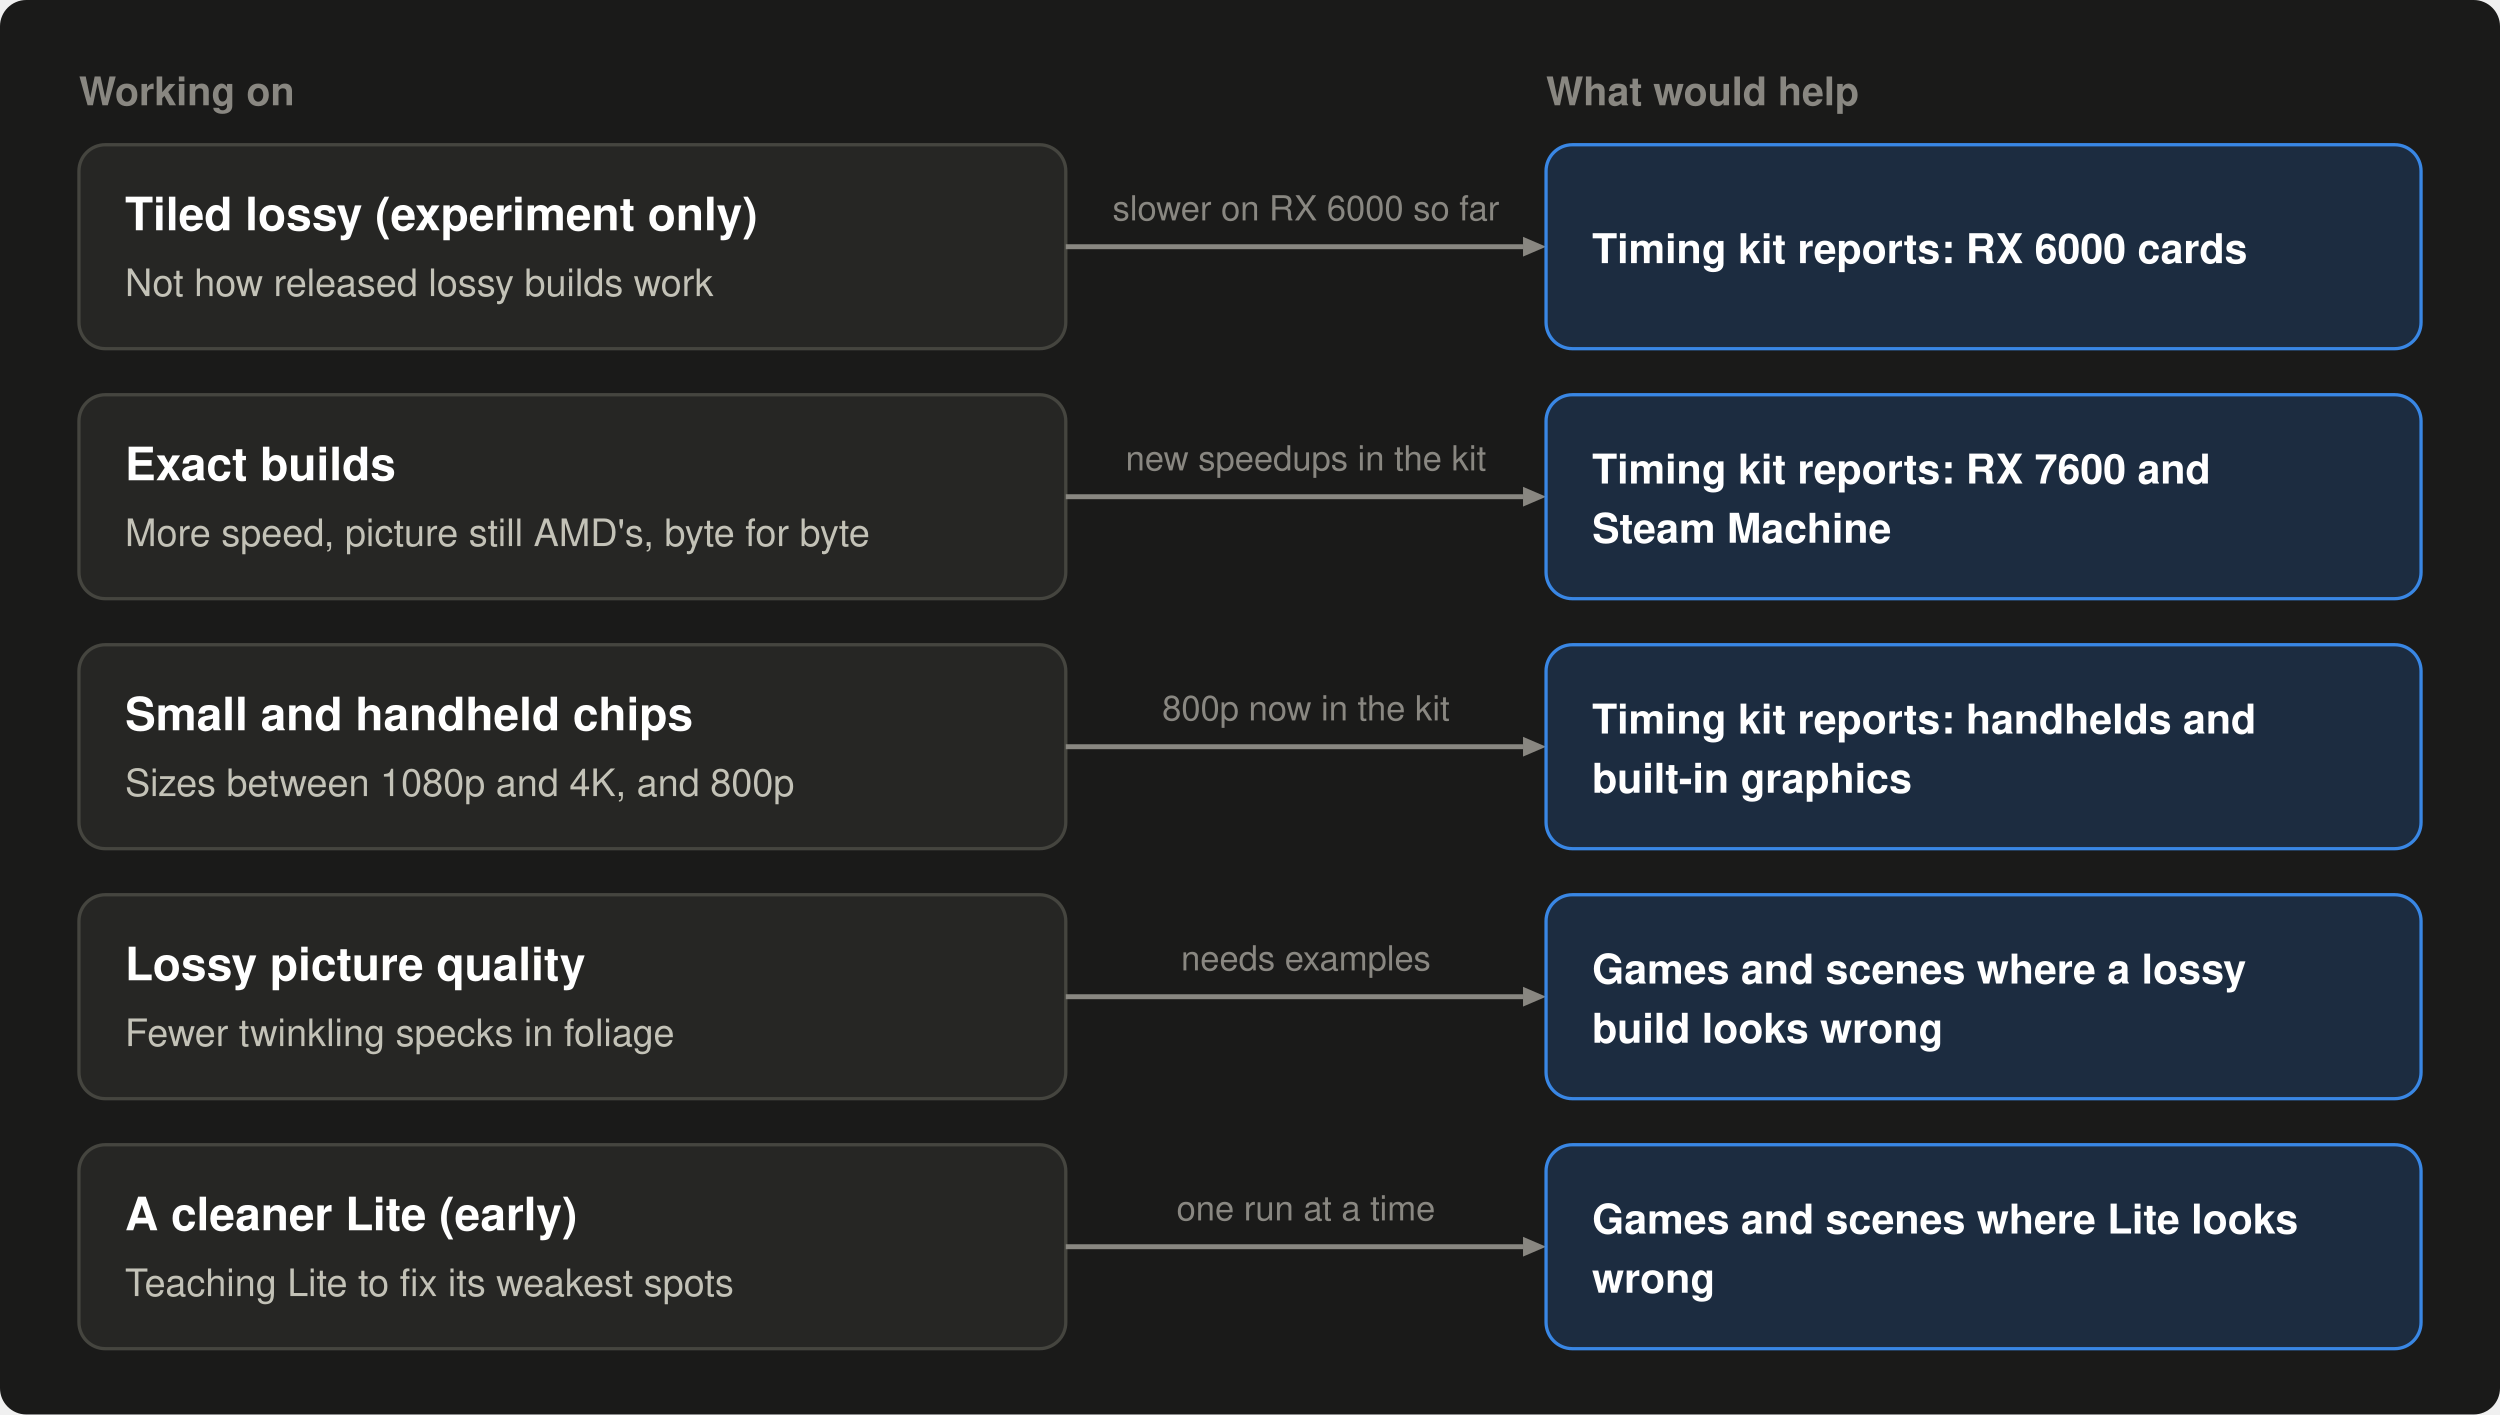
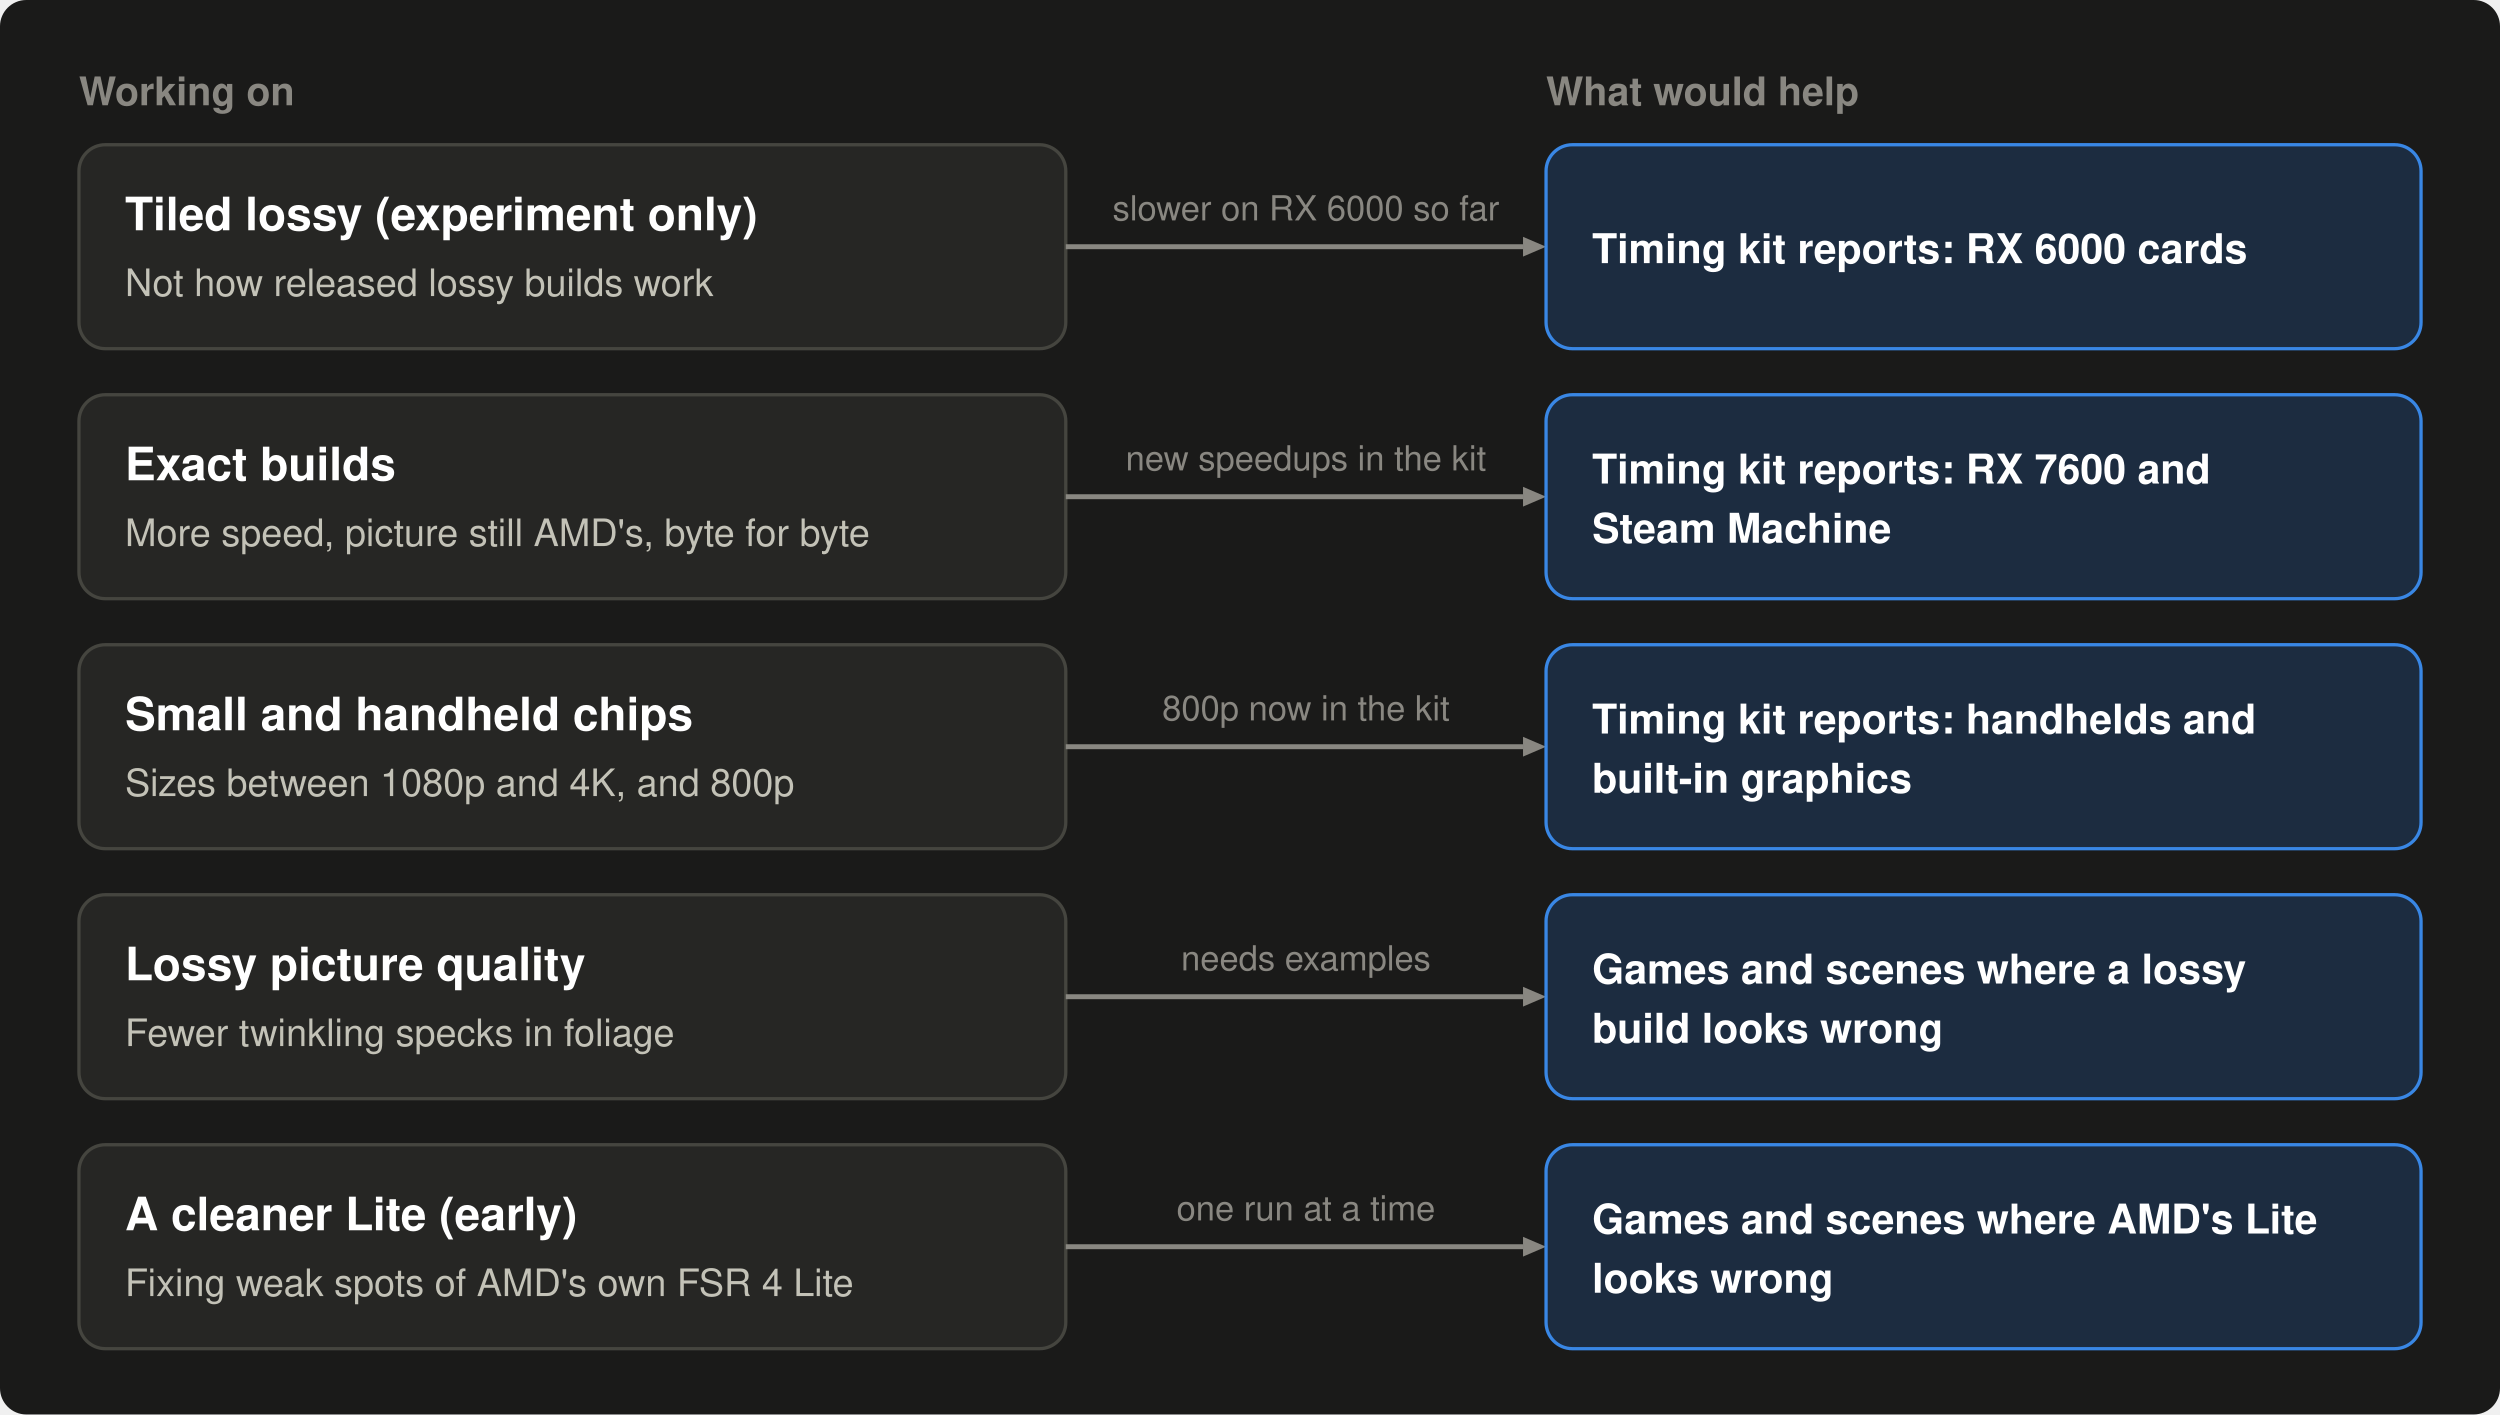
- <svg xmlns="http://www.w3.org/2000/svg" width="760" height="430" viewBox="0 0 760 430" role="img" aria-label="Five parts being worked on, each with what would help: Tiled lossy (experiment only): Timing kit reports: RX 6000 cards; Exact builds: Timing kit reports: RX 7600 and Steam Machine; Small and handheld chips: Timing kit reports: handhelds and built-in graphics; Lossy picture quality: Games and scenes where a lossy build looks wrong; A cleaner Lite (early): Games and scenes where Lite looks wrong">
+ <svg xmlns="http://www.w3.org/2000/svg" width="760" height="430" viewBox="0 0 760 430" role="img" aria-label="Five parts being worked on, each with what would help: Tiled lossy (experiment only): Timing kit reports: RX 6000 cards; Exact builds: Timing kit reports: RX 7600 and Steam Machine; Small and handheld chips: Timing kit reports: handhelds and built-in graphics; Lossy picture quality: Games and scenes where a lossy build looks wrong; A cleaner Lite (early): Games and scenes where AMD's Lite looks wrong">
  <rect width="760" height="430" rx="8" fill="#1a1a19" />
  <text x="24" y="32" font-family="-apple-system, 'Segoe UI', Helvetica, Arial, sans-serif" font-size="12" font-weight="600" text-anchor="start" fill="#898781">Working on</text>
  <text x="470" y="32" font-family="-apple-system, 'Segoe UI', Helvetica, Arial, sans-serif" font-size="12" font-weight="600" text-anchor="start" fill="#898781">What would help</text>
  <rect x="24" y="44" width="300" height="62" rx="8" fill="#262624" stroke="#45453f" />
  <text x="38" y="70" font-family="-apple-system, 'Segoe UI', Helvetica, Arial, sans-serif" font-size="14" font-weight="600" text-anchor="start" fill="#ffffff">Tiled lossy (experiment only)</text>
  <text x="38" y="90" font-family="-apple-system, 'Segoe UI', Helvetica, Arial, sans-serif" font-size="11.5" text-anchor="start" fill="#c3c2b7">Not how released lossy builds work</text>
  <line x1="324" y1="75" x2="463" y2="75" stroke="#898781" stroke-width="1.5" />
  <polygon points="470,75 463,72 463,78" fill="#898781" />
  <text x="397" y="67" font-family="-apple-system, 'Segoe UI', Helvetica, Arial, sans-serif" font-size="10.5" text-anchor="middle" fill="#898781">slower on RX 6000 so far</text>
  <rect x="470" y="44" width="266" height="62" rx="8" fill="#1c2c40" stroke="#3987e5" />
  <text x="484" y="80" font-family="-apple-system, 'Segoe UI', Helvetica, Arial, sans-serif" font-size="12.5" font-weight="600" text-anchor="start" fill="#ffffff">Timing kit reports: RX 6000 cards</text>
  <rect x="24" y="120" width="300" height="62" rx="8" fill="#262624" stroke="#45453f" />
  <text x="38" y="146" font-family="-apple-system, 'Segoe UI', Helvetica, Arial, sans-serif" font-size="14" font-weight="600" text-anchor="start" fill="#ffffff">Exact builds</text>
  <text x="38" y="166" font-family="-apple-system, 'Segoe UI', Helvetica, Arial, sans-serif" font-size="11.5" text-anchor="start" fill="#c3c2b7">More speed, picture still AMD's, byte for byte</text>
  <line x1="324" y1="151" x2="463" y2="151" stroke="#898781" stroke-width="1.5" />
  <polygon points="470,151 463,148 463,154" fill="#898781" />
  <text x="397" y="143" font-family="-apple-system, 'Segoe UI', Helvetica, Arial, sans-serif" font-size="10.5" text-anchor="middle" fill="#898781">new speedups in the kit</text>
  <rect x="470" y="120" width="266" height="62" rx="8" fill="#1c2c40" stroke="#3987e5" />
  <text x="484" y="147" font-family="-apple-system, 'Segoe UI', Helvetica, Arial, sans-serif" font-size="12.5" font-weight="600" text-anchor="start" fill="#ffffff">Timing kit reports: RX 7600 and</text>
  <text x="484" y="165" font-family="-apple-system, 'Segoe UI', Helvetica, Arial, sans-serif" font-size="12.5" font-weight="600" text-anchor="start" fill="#ffffff">Steam Machine</text>
  <rect x="24" y="196" width="300" height="62" rx="8" fill="#262624" stroke="#45453f" />
  <text x="38" y="222" font-family="-apple-system, 'Segoe UI', Helvetica, Arial, sans-serif" font-size="14" font-weight="600" text-anchor="start" fill="#ffffff">Small and handheld chips</text>
  <text x="38" y="242" font-family="-apple-system, 'Segoe UI', Helvetica, Arial, sans-serif" font-size="11.5" text-anchor="start" fill="#c3c2b7">Sizes between 1080p and 4K, and 800p</text>
  <line x1="324" y1="227" x2="463" y2="227" stroke="#898781" stroke-width="1.5" />
  <polygon points="470,227 463,224 463,230" fill="#898781" />
  <text x="397" y="219" font-family="-apple-system, 'Segoe UI', Helvetica, Arial, sans-serif" font-size="10.5" text-anchor="middle" fill="#898781">800p now in the kit</text>
  <rect x="470" y="196" width="266" height="62" rx="8" fill="#1c2c40" stroke="#3987e5" />
  <text x="484" y="223" font-family="-apple-system, 'Segoe UI', Helvetica, Arial, sans-serif" font-size="12.5" font-weight="600" text-anchor="start" fill="#ffffff">Timing kit reports: handhelds and</text>
  <text x="484" y="241" font-family="-apple-system, 'Segoe UI', Helvetica, Arial, sans-serif" font-size="12.5" font-weight="600" text-anchor="start" fill="#ffffff">built-in graphics</text>
  <rect x="24" y="272" width="300" height="62" rx="8" fill="#262624" stroke="#45453f" />
  <text x="38" y="298" font-family="-apple-system, 'Segoe UI', Helvetica, Arial, sans-serif" font-size="14" font-weight="600" text-anchor="start" fill="#ffffff">Lossy picture quality</text>
  <text x="38" y="318" font-family="-apple-system, 'Segoe UI', Helvetica, Arial, sans-serif" font-size="11.5" text-anchor="start" fill="#c3c2b7">Fewer twinkling specks in foliage</text>
  <line x1="324" y1="303" x2="463" y2="303" stroke="#898781" stroke-width="1.5" />
  <polygon points="470,303 463,300 463,306" fill="#898781" />
  <text x="397" y="295" font-family="-apple-system, 'Segoe UI', Helvetica, Arial, sans-serif" font-size="10.5" text-anchor="middle" fill="#898781">needs examples</text>
  <rect x="470" y="272" width="266" height="62" rx="8" fill="#1c2c40" stroke="#3987e5" />
  <text x="484" y="299" font-family="-apple-system, 'Segoe UI', Helvetica, Arial, sans-serif" font-size="12.5" font-weight="600" text-anchor="start" fill="#ffffff">Games and scenes where a lossy</text>
  <text x="484" y="317" font-family="-apple-system, 'Segoe UI', Helvetica, Arial, sans-serif" font-size="12.5" font-weight="600" text-anchor="start" fill="#ffffff">build looks wrong</text>
  <rect x="24" y="348" width="300" height="62" rx="8" fill="#262624" stroke="#45453f" />
  <text x="38" y="374" font-family="-apple-system, 'Segoe UI', Helvetica, Arial, sans-serif" font-size="14" font-weight="600" text-anchor="start" fill="#ffffff">A cleaner Lite (early)</text>
-   <text x="38" y="394" font-family="-apple-system, 'Segoe UI', Helvetica, Arial, sans-serif" font-size="11.5" text-anchor="start" fill="#c3c2b7">Teaching Lite to fix its weakest spots</text>
+   <text x="38" y="394" font-family="-apple-system, 'Segoe UI', Helvetica, Arial, sans-serif" font-size="11.5" text-anchor="start" fill="#c3c2b7">Fixing weak spots of AMD's own FSR 4 Lite</text>
  <line x1="324" y1="379" x2="463" y2="379" stroke="#898781" stroke-width="1.5" />
  <polygon points="470,379 463,376 463,382" fill="#898781" />
  <text x="397" y="371" font-family="-apple-system, 'Segoe UI', Helvetica, Arial, sans-serif" font-size="10.5" text-anchor="middle" fill="#898781">one run at a time</text>
  <rect x="470" y="348" width="266" height="62" rx="8" fill="#1c2c40" stroke="#3987e5" />
-   <text x="484" y="375" font-family="-apple-system, 'Segoe UI', Helvetica, Arial, sans-serif" font-size="12.5" font-weight="600" text-anchor="start" fill="#ffffff">Games and scenes where Lite looks</text>
-   <text x="484" y="393" font-family="-apple-system, 'Segoe UI', Helvetica, Arial, sans-serif" font-size="12.5" font-weight="600" text-anchor="start" fill="#ffffff">wrong</text>
+   <text x="484" y="375" font-family="-apple-system, 'Segoe UI', Helvetica, Arial, sans-serif" font-size="12.5" font-weight="600" text-anchor="start" fill="#ffffff">Games and scenes where AMD's Lite</text>
+   <text x="484" y="393" font-family="-apple-system, 'Segoe UI', Helvetica, Arial, sans-serif" font-size="12.5" font-weight="600" text-anchor="start" fill="#ffffff">looks wrong</text>
</svg>
